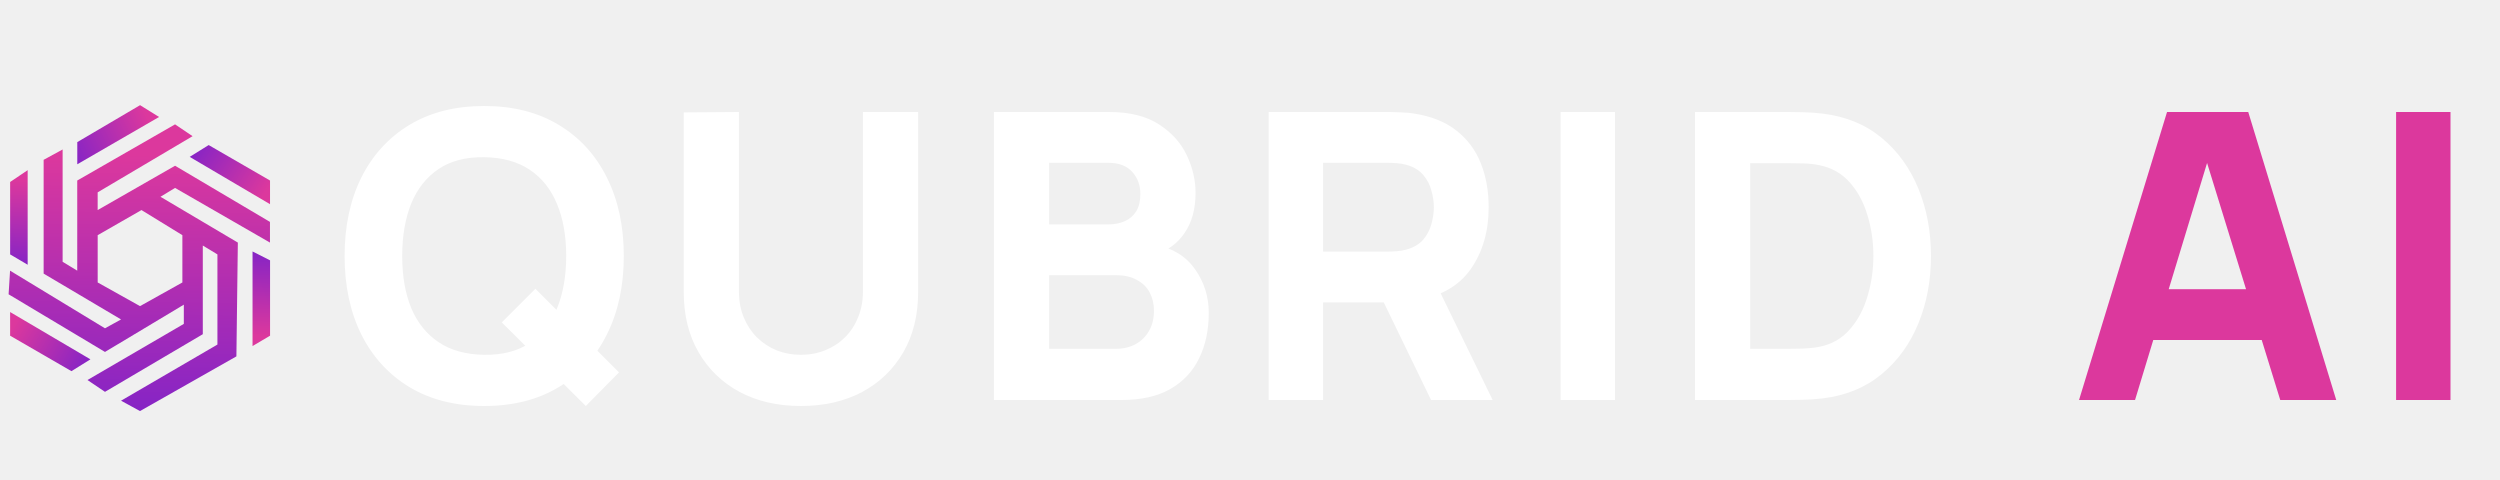
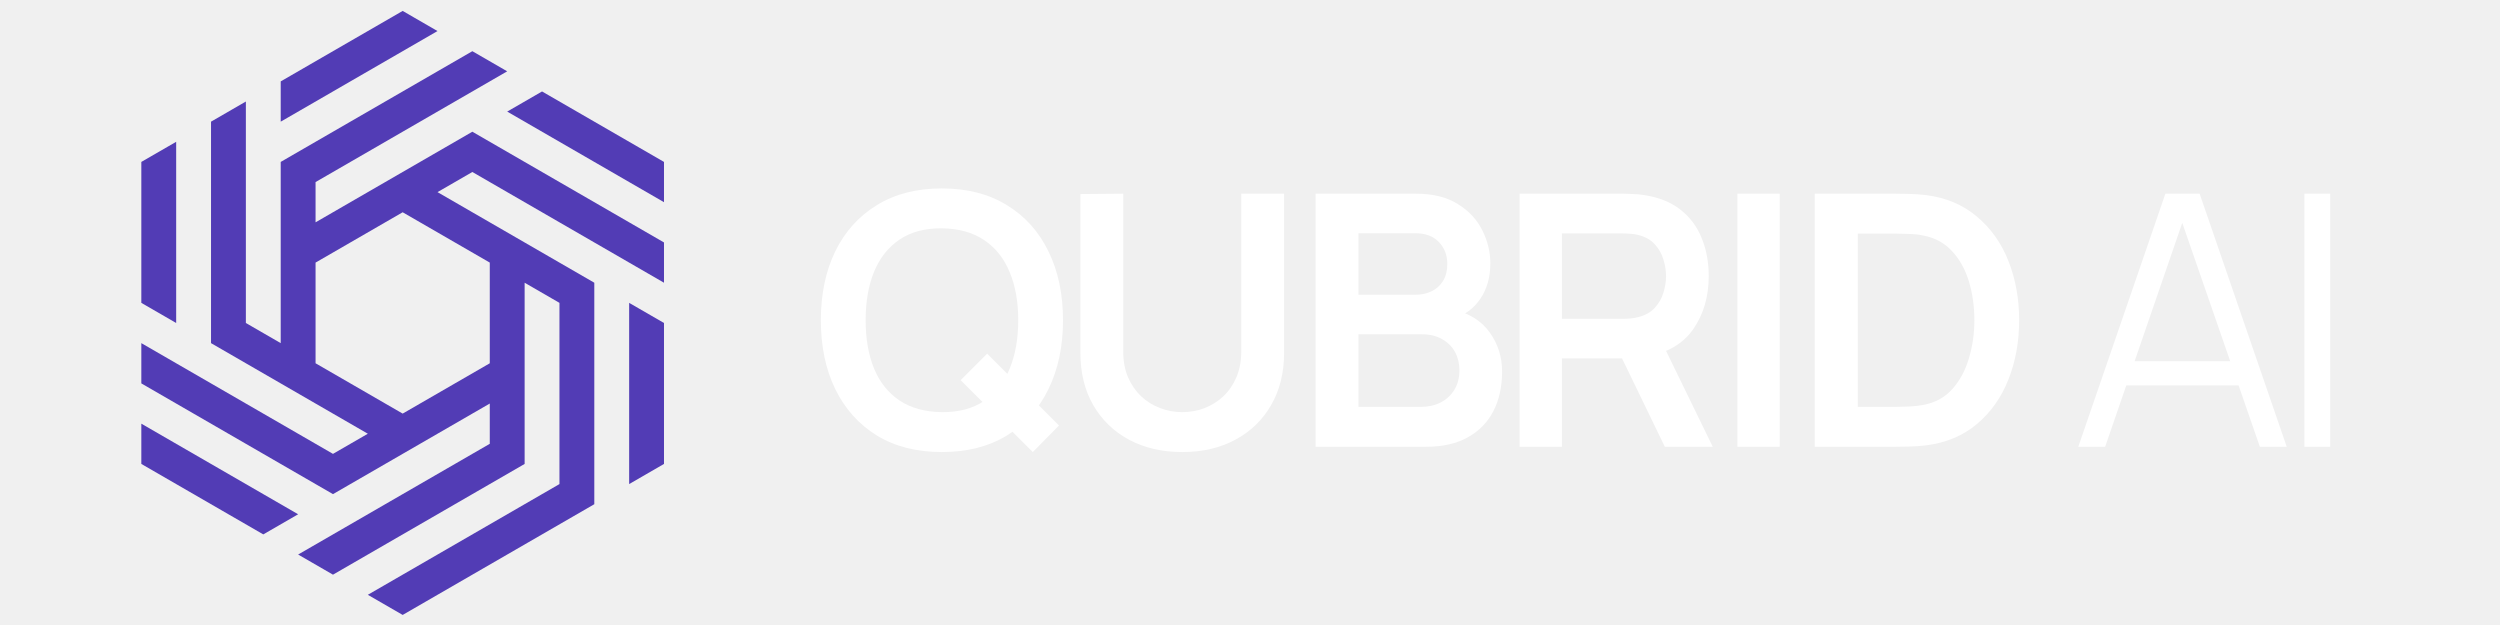
- <svg xmlns="http://www.w3.org/2000/svg" width="125" height="24" viewBox="0 0 125 24" fill="none">
-   <path d="M29.29 20.3L25.09 16.12L26.77 14.44L30.95 18.62L29.29 20.3ZM24.21 20.3C22.77 20.3 21.527 19.987 20.48 19.36C19.44 18.733 18.637 17.857 18.07 16.73C17.51 15.603 17.23 14.293 17.23 12.8C17.23 11.307 17.51 9.997 18.07 8.87C18.637 7.743 19.44 6.867 20.48 6.24C21.527 5.613 22.77 5.3 24.21 5.3C25.65 5.3 26.89 5.613 27.93 6.24C28.977 6.867 29.78 7.743 30.34 8.87C30.907 9.997 31.19 11.307 31.19 12.8C31.19 14.293 30.907 15.603 30.34 16.73C29.78 17.857 28.977 18.733 27.93 19.36C26.89 19.987 25.65 20.3 24.21 20.3ZM24.21 17.74C25.124 17.753 25.884 17.557 26.49 17.15C27.097 16.743 27.55 16.167 27.85 15.42C28.157 14.673 28.31 13.8 28.31 12.8C28.31 11.8 28.157 10.933 27.85 10.2C27.55 9.467 27.097 8.897 26.49 8.49C25.884 8.083 25.124 7.873 24.21 7.86C23.297 7.847 22.537 8.043 21.93 8.45C21.324 8.857 20.867 9.433 20.56 10.18C20.26 10.927 20.11 11.8 20.11 12.8C20.11 13.8 20.26 14.667 20.56 15.4C20.867 16.133 21.324 16.703 21.93 17.11C22.537 17.517 23.297 17.727 24.21 17.74ZM40.047 20.3C38.887 20.3 37.867 20.067 36.987 19.6C36.107 19.127 35.42 18.463 34.927 17.61C34.433 16.757 34.187 15.753 34.187 14.6V5.62L36.947 5.6V14.58C36.947 15.053 37.027 15.483 37.187 15.87C37.347 16.257 37.567 16.59 37.847 16.87C38.133 17.15 38.463 17.367 38.837 17.52C39.217 17.667 39.62 17.74 40.047 17.74C40.487 17.74 40.893 17.663 41.267 17.51C41.647 17.357 41.977 17.14 42.257 16.86C42.537 16.58 42.753 16.247 42.907 15.86C43.067 15.473 43.147 15.047 43.147 14.58V5.6H45.907V14.6C45.907 15.753 45.66 16.757 45.167 17.61C44.673 18.463 43.987 19.127 43.107 19.6C42.227 20.067 41.207 20.3 40.047 20.3ZM49.698 20V5.6H55.458C56.485 5.6 57.315 5.807 57.948 6.22C58.582 6.627 59.045 7.14 59.338 7.76C59.632 8.38 59.778 9.007 59.778 9.64C59.778 10.447 59.595 11.117 59.228 11.65C58.868 12.183 58.372 12.54 57.738 12.72V12.22C58.638 12.407 59.312 12.823 59.758 13.47C60.212 14.117 60.438 14.84 60.438 15.64C60.438 16.5 60.278 17.257 59.958 17.91C59.645 18.563 59.165 19.077 58.518 19.45C57.872 19.817 57.058 20 56.078 20H49.698ZM52.458 17.44H55.798C56.165 17.44 56.492 17.363 56.778 17.21C57.065 17.05 57.288 16.83 57.448 16.55C57.615 16.263 57.698 15.927 57.698 15.54C57.698 15.2 57.628 14.897 57.488 14.63C57.348 14.363 57.135 14.153 56.848 14C56.568 13.84 56.218 13.76 55.798 13.76H52.458V17.44ZM52.458 11.22H55.418C55.725 11.22 55.998 11.167 56.238 11.06C56.478 10.953 56.668 10.79 56.808 10.57C56.948 10.343 57.018 10.053 57.018 9.7C57.018 9.26 56.882 8.89 56.608 8.59C56.335 8.29 55.938 8.14 55.418 8.14H52.458V11.22ZM63.433 20V5.6H69.513C69.653 5.6 69.839 5.607 70.073 5.62C70.313 5.627 70.526 5.647 70.713 5.68C71.573 5.813 72.276 6.097 72.823 6.53C73.376 6.963 73.783 7.51 74.043 8.17C74.303 8.823 74.433 9.553 74.433 10.36C74.433 11.567 74.133 12.6 73.533 13.46C72.933 14.313 71.993 14.84 70.713 15.04L69.513 15.12H66.153V20H63.433ZM71.553 20L68.713 14.14L71.513 13.6L74.633 20H71.553ZM66.153 12.58H69.393C69.533 12.58 69.686 12.573 69.853 12.56C70.019 12.547 70.173 12.52 70.313 12.48C70.679 12.38 70.963 12.213 71.163 11.98C71.363 11.74 71.499 11.477 71.573 11.19C71.653 10.897 71.693 10.62 71.693 10.36C71.693 10.1 71.653 9.827 71.573 9.54C71.499 9.247 71.363 8.983 71.163 8.75C70.963 8.51 70.679 8.34 70.313 8.24C70.173 8.2 70.019 8.173 69.853 8.16C69.686 8.147 69.533 8.14 69.393 8.14H66.153V12.58ZM78.031 20V5.6H80.751V20H78.031ZM84.749 20V5.6H89.409C89.522 5.6 89.756 5.603 90.109 5.61C90.463 5.617 90.802 5.64 91.129 5.68C92.289 5.82 93.272 6.223 94.079 6.89C94.886 7.557 95.499 8.403 95.919 9.43C96.339 10.457 96.549 11.58 96.549 12.8C96.549 14.02 96.339 15.143 95.919 16.17C95.499 17.197 94.886 18.043 94.079 18.71C93.272 19.377 92.289 19.78 91.129 19.92C90.802 19.96 90.463 19.983 90.109 19.99C89.756 19.997 89.522 20 89.409 20H84.749ZM87.509 17.44H89.409C89.589 17.44 89.832 17.437 90.139 17.43C90.446 17.417 90.722 17.387 90.969 17.34C91.596 17.213 92.106 16.92 92.499 16.46C92.899 16 93.192 15.447 93.379 14.8C93.573 14.153 93.669 13.487 93.669 12.8C93.669 12.08 93.569 11.397 93.369 10.75C93.176 10.103 92.879 9.557 92.479 9.11C92.079 8.663 91.576 8.38 90.969 8.26C90.722 8.207 90.446 8.177 90.139 8.17C89.832 8.163 89.589 8.16 89.409 8.16H87.509V17.44Z" fill="white" />
-   <path d="M103.952 20L108.352 5.6H112.412L116.812 20H114.012L110.092 7.3H110.612L106.752 20H103.952ZM106.592 17V14.46H114.192V17H106.592ZM119.805 20V5.6H122.525V20H119.805Z" fill="#DC389D" />
-   <path d="M9.629 6.809L4.883 9.617V10.503L8.753 8.287L13.498 11.095V12.129L8.753 9.396L8.023 9.838L11.892 12.129L11.82 17.819L7 20.553L6.052 20.035L10.871 17.228V12.72L10.14 12.277V16.71L5.249 19.592L4.373 19.001L9.191 16.194V15.233L5.249 17.597L0.43 14.715L0.503 13.533L5.249 16.415L6.052 15.972L2.182 13.681V7.991L3.131 7.474V13.09L3.862 13.533V9.026L8.753 6.218L9.629 6.809ZM4.884 11.759V14.123L7.001 15.306L9.119 14.123V11.759L7.074 10.503L4.884 11.759Z" fill="url(#paint0_linear_14159_454)" />
-   <path d="M0.507 9.099L1.383 8.508V13.237L0.507 12.72V9.099Z" fill="url(#paint1_linear_14159_454)" />
-   <path d="M13.503 16.785L12.627 17.302V12.573L13.503 13.017V16.785Z" fill="url(#paint2_linear_14159_454)" />
-   <path d="M13.501 9.026L13.501 10.209L9.485 7.844L10.434 7.253L13.501 9.026Z" fill="url(#paint3_linear_14159_454)" />
-   <path d="M7.004 5.258L7.953 5.849L3.864 8.214L3.864 7.105L7.004 5.258Z" fill="url(#paint4_linear_14159_454)" />
-   <path d="M0.506 16.785L0.506 15.602L4.521 17.967L3.572 18.558L0.506 16.785Z" fill="url(#paint5_linear_14159_454)" />
-   <defs>
-     <linearGradient id="paint0_linear_14159_454" x1="7.085" y1="7.711" x2="6.967" y2="20.553" gradientUnits="userSpaceOnUse">
-       <stop stop-color="#DC389D" />
-       <stop offset="1" stop-color="#8624C5" />
-     </linearGradient>
-     <linearGradient id="paint1_linear_14159_454" x1="0.953" y1="9.001" x2="0.762" y2="13.229" gradientUnits="userSpaceOnUse">
-       <stop stop-color="#DC389D" />
-       <stop offset="1" stop-color="#8624C5" />
-     </linearGradient>
-     <linearGradient id="paint2_linear_14159_454" x1="13.057" y1="16.81" x2="13.248" y2="12.582" gradientUnits="userSpaceOnUse">
-       <stop stop-color="#DC389D" />
-       <stop offset="1" stop-color="#8624C5" />
-     </linearGradient>
-     <linearGradient id="paint3_linear_14159_454" x1="13.33" y1="9.529" x2="9.787" y2="7.324" gradientUnits="userSpaceOnUse">
-       <stop stop-color="#DC389D" />
-       <stop offset="1" stop-color="#8624C5" />
-     </linearGradient>
-     <linearGradient id="paint4_linear_14159_454" x1="7.331" y1="5.724" x2="3.526" y2="7.558" gradientUnits="userSpaceOnUse">
-       <stop stop-color="#DC389D" />
-       <stop offset="1" stop-color="#8624C5" />
-     </linearGradient>
-     <linearGradient id="paint5_linear_14159_454" x1="0.677" y1="16.282" x2="4.22" y2="18.487" gradientUnits="userSpaceOnUse">
-       <stop stop-color="#DC389D" />
-       <stop offset="1" stop-color="#8624C5" />
-     </linearGradient>
-   </defs>
+ <svg xmlns="http://www.w3.org/2000/svg" width="1584" zoomAndPan="magnify" viewBox="0 0 1188 297" height="396" preserveAspectRatio="xMidYMid meet" version="1.0">
+   <path fill="#523cb5" d="M 207.902 14.758 L 133.395 57.812 L 133.395 38.676 L 191.348 5.188 Z M 207.902 14.758 " fill-opacity="1" fill-rule="nonzero" />
+   <path fill="#523cb5" d="M 67.16 201.328 L 67.16 220.461 L 125.113 253.949 L 141.672 244.383 Z M 67.16 201.328 " fill-opacity="1" fill-rule="evenodd" />
+   <path fill="#523cb5" d="M 257.578 43.461 L 315.531 76.945 L 315.531 96.082 L 241.02 53.027 Z M 257.578 43.461 " fill-opacity="1" fill-rule="evenodd" />
+   <path fill="#523cb5" d="M 298.973 143.922 L 298.973 230.031 L 315.531 220.461 L 315.531 153.488 Z M 298.973 143.922 " fill-opacity="1" fill-rule="evenodd" />
+   <path fill="#523cb5" d="M 282.414 239.598 L 282.414 134.352 L 207.902 91.297 L 224.461 81.73 L 315.531 134.352 L 315.531 115.219 L 224.461 62.594 L 149.953 105.648 L 149.953 86.516 L 241.02 33.891 L 224.461 24.324 L 133.395 76.945 L 133.395 163.055 L 116.836 153.488 L 116.836 48.242 L 100.277 57.812 L 100.277 163.055 L 174.789 206.109 L 158.23 215.68 L 67.16 163.055 L 67.16 182.191 L 158.23 234.812 L 232.742 191.758 L 232.742 210.895 L 141.672 263.516 L 158.23 273.086 L 249.301 220.461 L 249.301 134.352 L 265.855 143.918 L 265.855 230.031 L 174.789 282.652 L 191.348 292.219 Z M 191.348 100.867 L 232.742 124.785 L 232.742 172.625 L 191.348 196.543 L 149.953 172.625 L 149.953 124.785 Z M 191.348 100.867 " fill-opacity="1" fill-rule="evenodd" />
+   <path fill="#523cb5" d="M 83.719 67.379 L 67.16 76.945 L 67.16 143.918 L 83.719 153.488 Z M 83.719 67.379 " fill-opacity="1" fill-rule="evenodd" />
+   <path fill="#ffffff" d="M 1095.043 92.043 L 1107.312 92.043 L 1107.312 212.305 L 1095.043 212.305 Z M 1095.043 92.043 " fill-opacity="1" fill-rule="nonzero" />
+   <path fill="#ffffff" d="M 987.602 212.305 L 1028.992 92.043 L 1045.266 92.043 L 1086.652 212.305 L 1073.883 212.305 L 1034.582 98.895 L 1039.422 98.895 L 1000.371 212.305 Z M 1006.043 183.156 L 1006.043 171.633 L 1068.125 171.633 L 1068.125 183.156 Z M 1006.043 183.156 " fill-opacity="1" fill-rule="nonzero" />
+   <path fill="#ffffff" d="M 862.371 212.305 L 862.371 92.043 L 900.672 92.043 C 901.676 92.043 903.648 92.074 906.598 92.129 C 909.602 92.184 912.492 92.379 915.277 92.711 C 924.789 93.938 932.828 97.332 939.391 102.902 C 946.012 108.414 951.02 115.457 954.41 124.031 C 957.805 132.605 959.5 141.988 959.5 152.176 C 959.5 162.363 957.805 171.746 954.41 180.32 C 951.02 188.895 946.012 195.965 939.391 201.531 C 932.828 207.043 924.789 210.414 915.277 211.637 C 912.551 211.969 909.684 212.168 906.68 212.223 C 903.68 212.277 901.676 212.305 900.672 212.305 Z M 882.816 193.348 L 900.672 193.348 C 902.34 193.348 904.457 193.293 907.016 193.18 C 909.629 193.07 911.938 192.816 913.941 192.426 C 919.617 191.371 924.234 188.836 927.793 184.828 C 931.352 180.82 933.965 175.949 935.637 170.215 C 937.359 164.477 938.223 158.465 938.223 152.176 C 938.223 145.66 937.359 139.535 935.637 133.801 C 933.91 128.066 931.242 123.25 927.625 119.355 C 924.066 115.457 919.504 112.98 913.941 111.922 C 911.938 111.477 909.629 111.227 907.016 111.168 C 904.457 111.059 902.34 111.004 900.672 111.004 L 882.816 111.004 Z M 882.816 193.348 " fill-opacity="1" fill-rule="nonzero" />
+   <path fill="#ffffff" d="M 825.609 92.043 L 845.719 92.043 L 845.719 212.305 L 825.609 212.305 Z M 825.609 92.043 " fill-opacity="1" fill-rule="nonzero" />
+   <path fill="#ffffff" d="M 722.113 212.305 L 722.113 92.043 L 771.766 92.043 C 772.934 92.043 774.434 92.102 776.27 92.211 C 778.105 92.266 779.801 92.434 781.359 92.711 C 788.312 93.77 794.043 96.082 798.551 99.645 C 803.109 103.207 806.477 107.719 808.645 113.172 C 810.871 118.574 811.984 124.586 811.984 131.211 C 811.984 141.012 809.508 149.445 804.559 156.516 C 799.605 163.531 792.012 167.875 781.777 169.547 L 773.184 170.297 L 742.223 170.297 L 742.223 212.305 Z M 791.125 212.305 L 767.426 163.367 L 787.867 158.855 L 813.902 212.305 Z M 742.223 151.508 L 770.93 151.508 C 772.043 151.508 773.293 151.449 774.684 151.34 C 776.074 151.227 777.355 151.004 778.523 150.672 C 781.859 149.836 784.473 148.363 786.367 146.246 C 788.312 144.129 789.676 141.734 790.457 139.062 C 791.289 136.391 791.707 133.773 791.707 131.211 C 791.707 128.652 791.289 126.035 790.457 123.363 C 789.676 120.633 788.312 118.211 786.367 116.098 C 784.473 113.98 781.859 112.504 778.523 111.672 C 777.355 111.336 776.074 111.141 774.684 111.086 C 773.293 110.973 772.043 110.918 770.93 110.918 L 742.223 110.918 Z M 742.223 151.508 " fill-opacity="1" fill-rule="nonzero" />
+   <path fill="#ffffff" d="M 625.176 212.305 L 625.176 92.043 L 672.824 92.043 C 680.945 92.043 687.594 93.688 692.766 96.973 C 697.996 100.203 701.863 104.348 704.367 109.414 C 706.926 114.48 708.203 119.715 708.203 125.117 C 708.203 131.742 706.617 137.363 703.449 141.988 C 700.332 146.609 696.078 149.727 690.68 151.34 L 690.68 147.164 C 698.246 148.891 703.977 152.48 707.867 157.938 C 711.82 163.395 713.793 169.602 713.793 176.559 C 713.793 183.688 712.43 189.922 709.703 195.27 C 706.98 200.613 702.918 204.789 697.523 207.793 C 692.184 210.801 685.562 212.305 677.66 212.305 Z M 645.539 193.348 L 675.16 193.348 C 678.664 193.348 681.809 192.652 684.59 191.258 C 687.371 189.812 689.539 187.809 691.098 185.246 C 692.711 182.629 693.516 179.539 693.516 175.977 C 693.516 172.746 692.82 169.852 691.43 167.289 C 690.039 164.73 688.008 162.699 685.34 161.195 C 682.668 159.637 679.473 158.855 675.742 158.855 L 645.539 158.855 Z M 645.539 140.066 L 672.57 140.066 C 675.465 140.066 678.051 139.508 680.332 138.395 C 682.613 137.281 684.422 135.641 685.758 133.469 C 687.09 131.297 687.758 128.625 687.758 125.449 C 687.758 121.273 686.426 117.793 683.754 115.012 C 681.082 112.227 677.355 110.836 672.57 110.836 L 645.539 110.836 Z M 645.539 140.066 " fill-opacity="1" fill-rule="nonzero" />
+   <path fill="#ffffff" d="M 561.805 214.812 C 552.234 214.812 543.809 212.859 536.52 208.965 C 529.289 205.066 523.613 199.582 519.5 192.512 C 515.438 185.441 513.406 177.145 513.406 167.625 L 513.406 92.211 L 533.766 92.043 L 533.766 167.125 C 533.766 171.633 534.52 175.668 536.02 179.234 C 537.578 182.797 539.664 185.832 542.277 188.336 C 544.895 190.785 547.898 192.652 551.293 193.934 C 554.684 195.211 558.188 195.852 561.805 195.852 C 565.531 195.852 569.062 195.211 572.402 193.934 C 575.797 192.594 578.801 190.703 581.414 188.254 C 584.027 185.746 586.086 182.711 587.59 179.148 C 589.09 175.586 589.844 171.578 589.844 167.125 L 589.844 92.043 L 610.203 92.043 L 610.203 167.625 C 610.203 177.145 608.145 185.441 604.027 192.512 C 599.965 199.582 594.293 205.066 587.004 208.965 C 579.773 212.859 571.371 214.812 561.805 214.812 Z M 561.805 214.812 " fill-opacity="1" fill-rule="nonzero" />
+   <path fill="#ffffff" d="M 490.789 214.812 L 456.492 180.652 L 469.094 168.043 L 503.223 202.199 Z M 447.566 214.812 C 435.551 214.812 425.258 212.191 416.691 206.961 C 408.125 201.672 401.531 194.32 396.914 184.91 C 392.352 175.504 390.07 164.59 390.07 152.176 C 390.07 139.758 392.352 128.848 396.914 119.438 C 401.531 110.027 408.125 102.707 416.691 97.473 C 425.258 92.184 435.551 89.539 447.566 89.539 C 459.582 89.539 469.875 92.184 478.441 97.473 C 487.062 102.707 493.656 110.027 498.215 119.438 C 502.836 128.848 505.141 139.758 505.141 152.176 C 505.141 164.59 502.836 175.504 498.215 184.91 C 493.656 194.32 487.062 201.672 478.441 206.961 C 469.875 212.191 459.582 214.812 447.566 214.812 Z M 447.566 195.852 C 455.633 195.91 462.336 194.125 467.676 190.508 C 473.07 186.887 477.105 181.793 479.773 175.227 C 482.5 168.652 483.863 160.973 483.863 152.176 C 483.863 143.379 482.5 135.75 479.773 129.293 C 477.105 122.777 473.07 117.711 467.676 114.094 C 462.336 110.473 455.633 108.609 447.566 108.496 C 439.5 108.441 432.797 110.223 427.457 113.844 C 422.113 117.461 418.082 122.555 415.355 129.125 C 412.688 135.695 411.352 143.379 411.352 152.176 C 411.352 160.973 412.688 168.629 415.355 175.141 C 418.027 181.598 422.031 186.641 427.371 190.258 C 432.77 193.875 439.5 195.742 447.566 195.852 Z M 447.566 195.852 " fill-opacity="1" fill-rule="nonzero" />
</svg>
